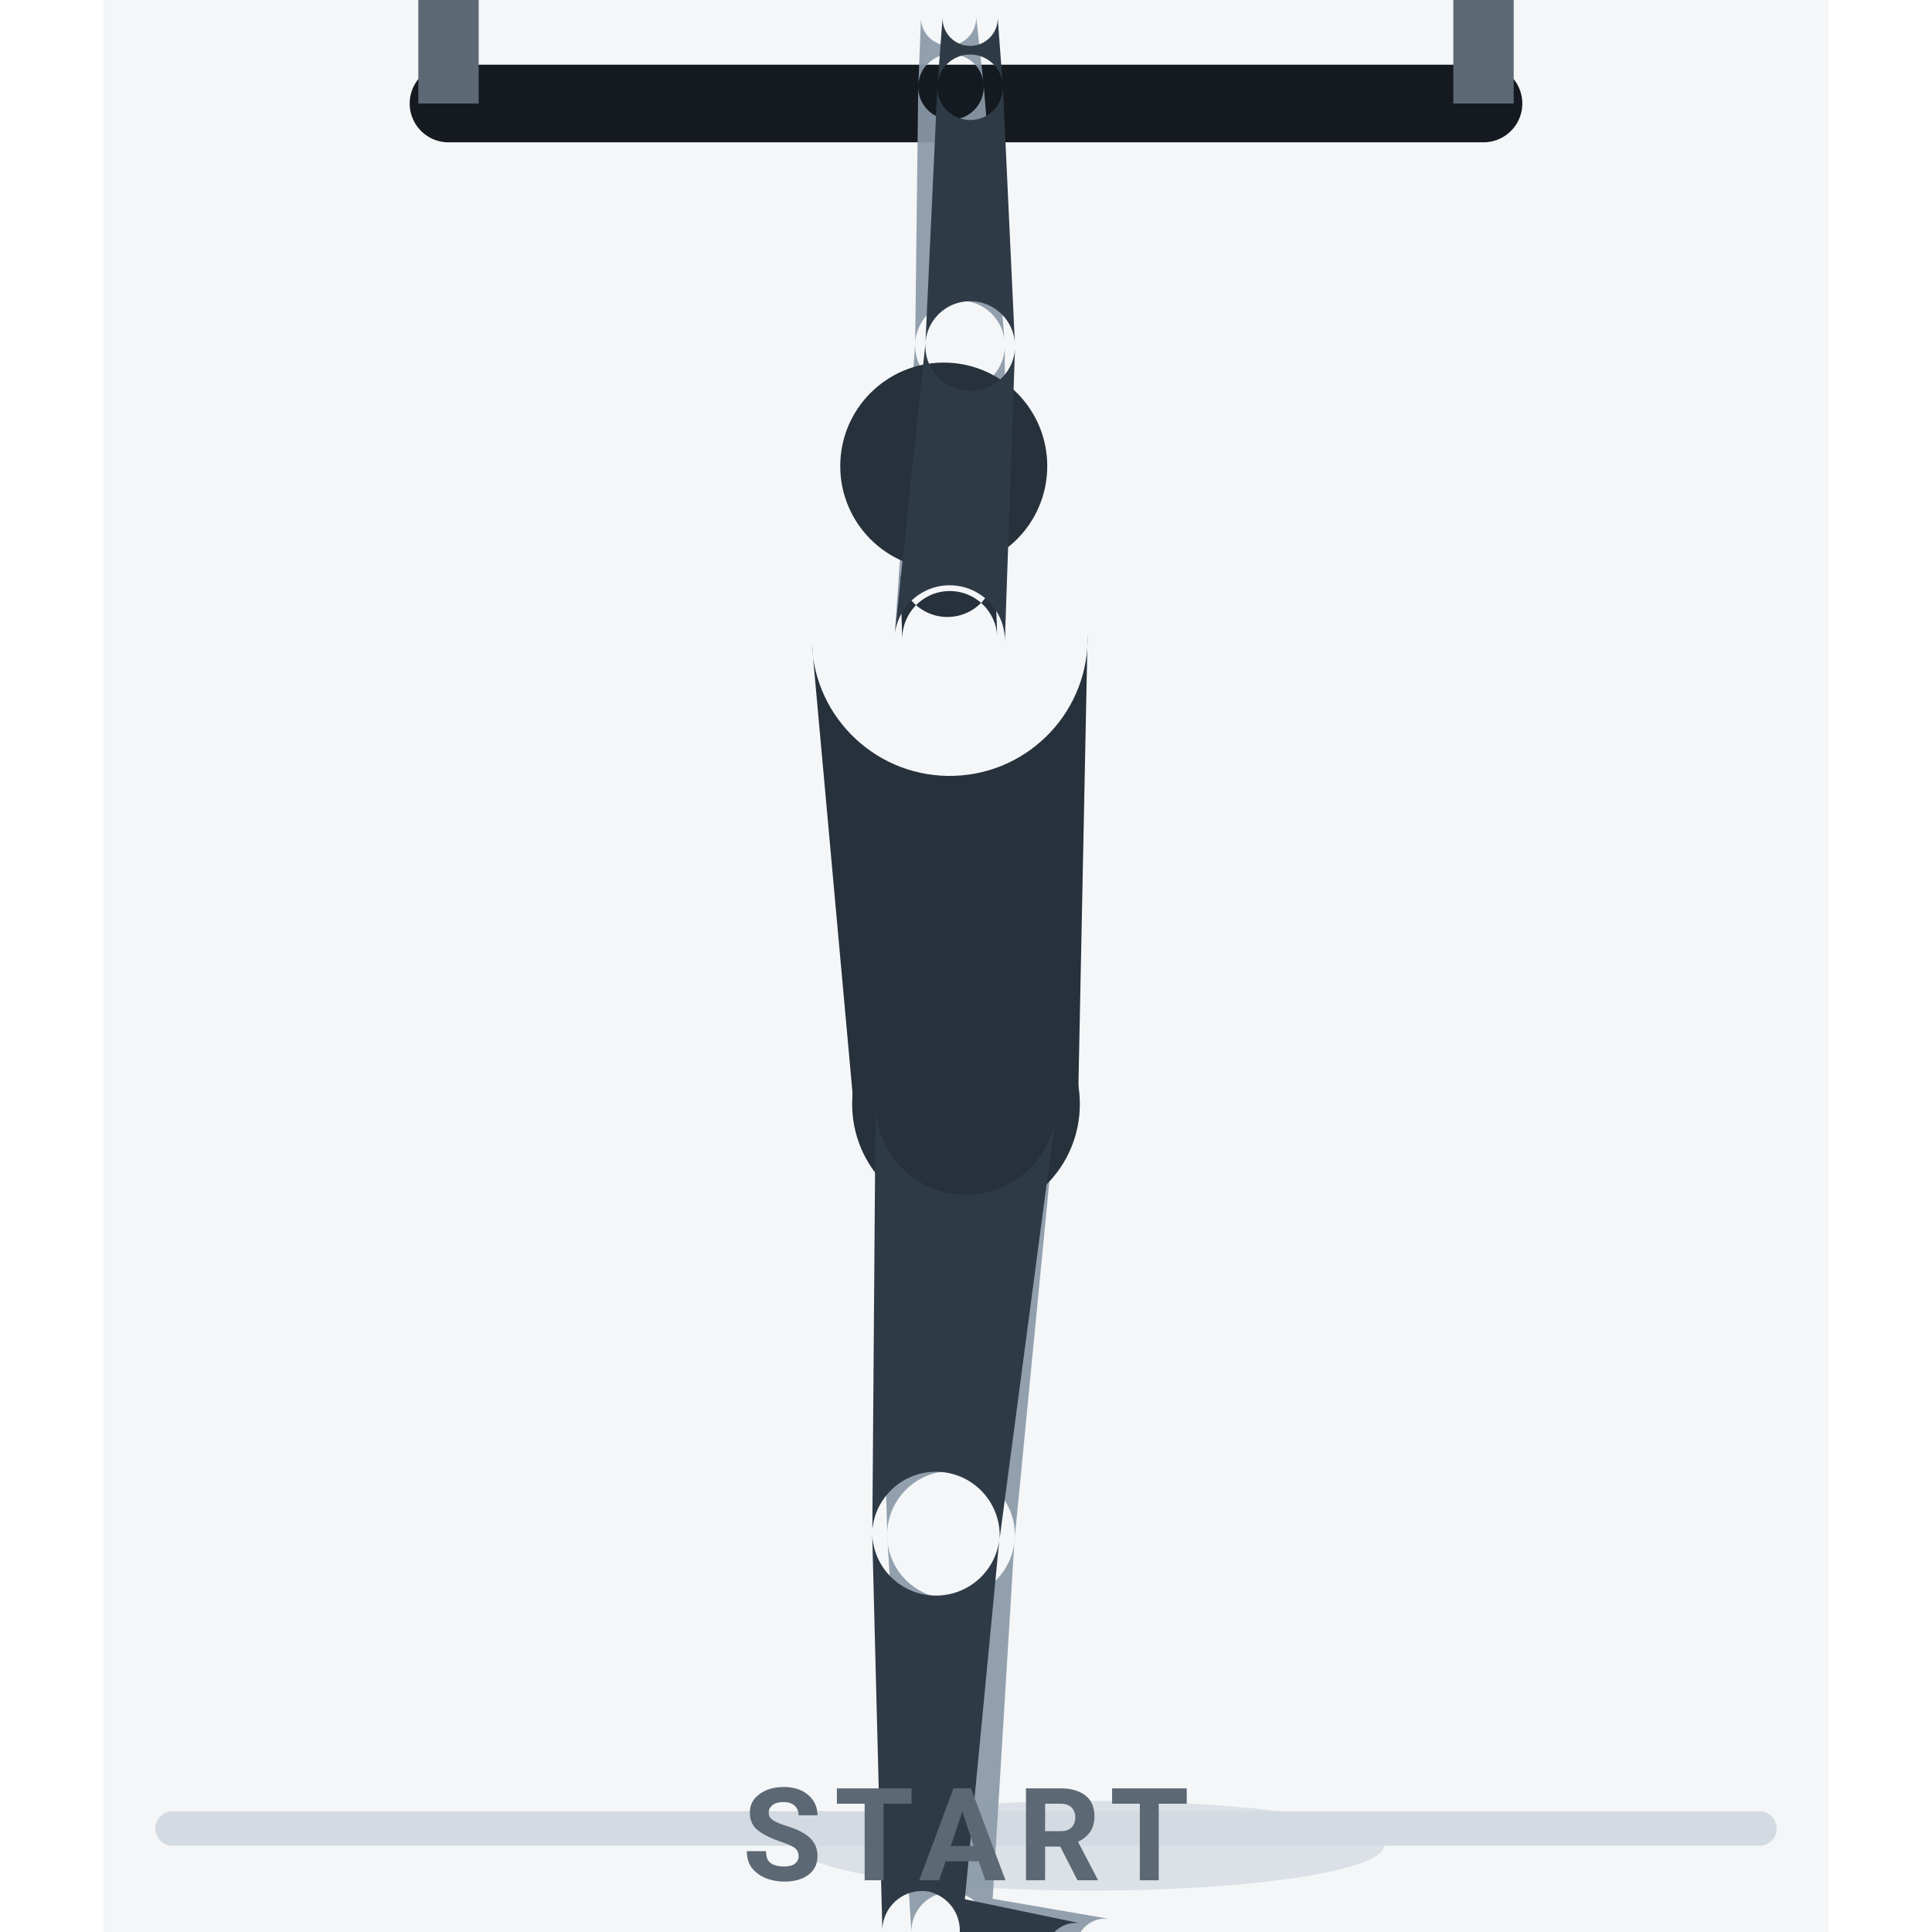
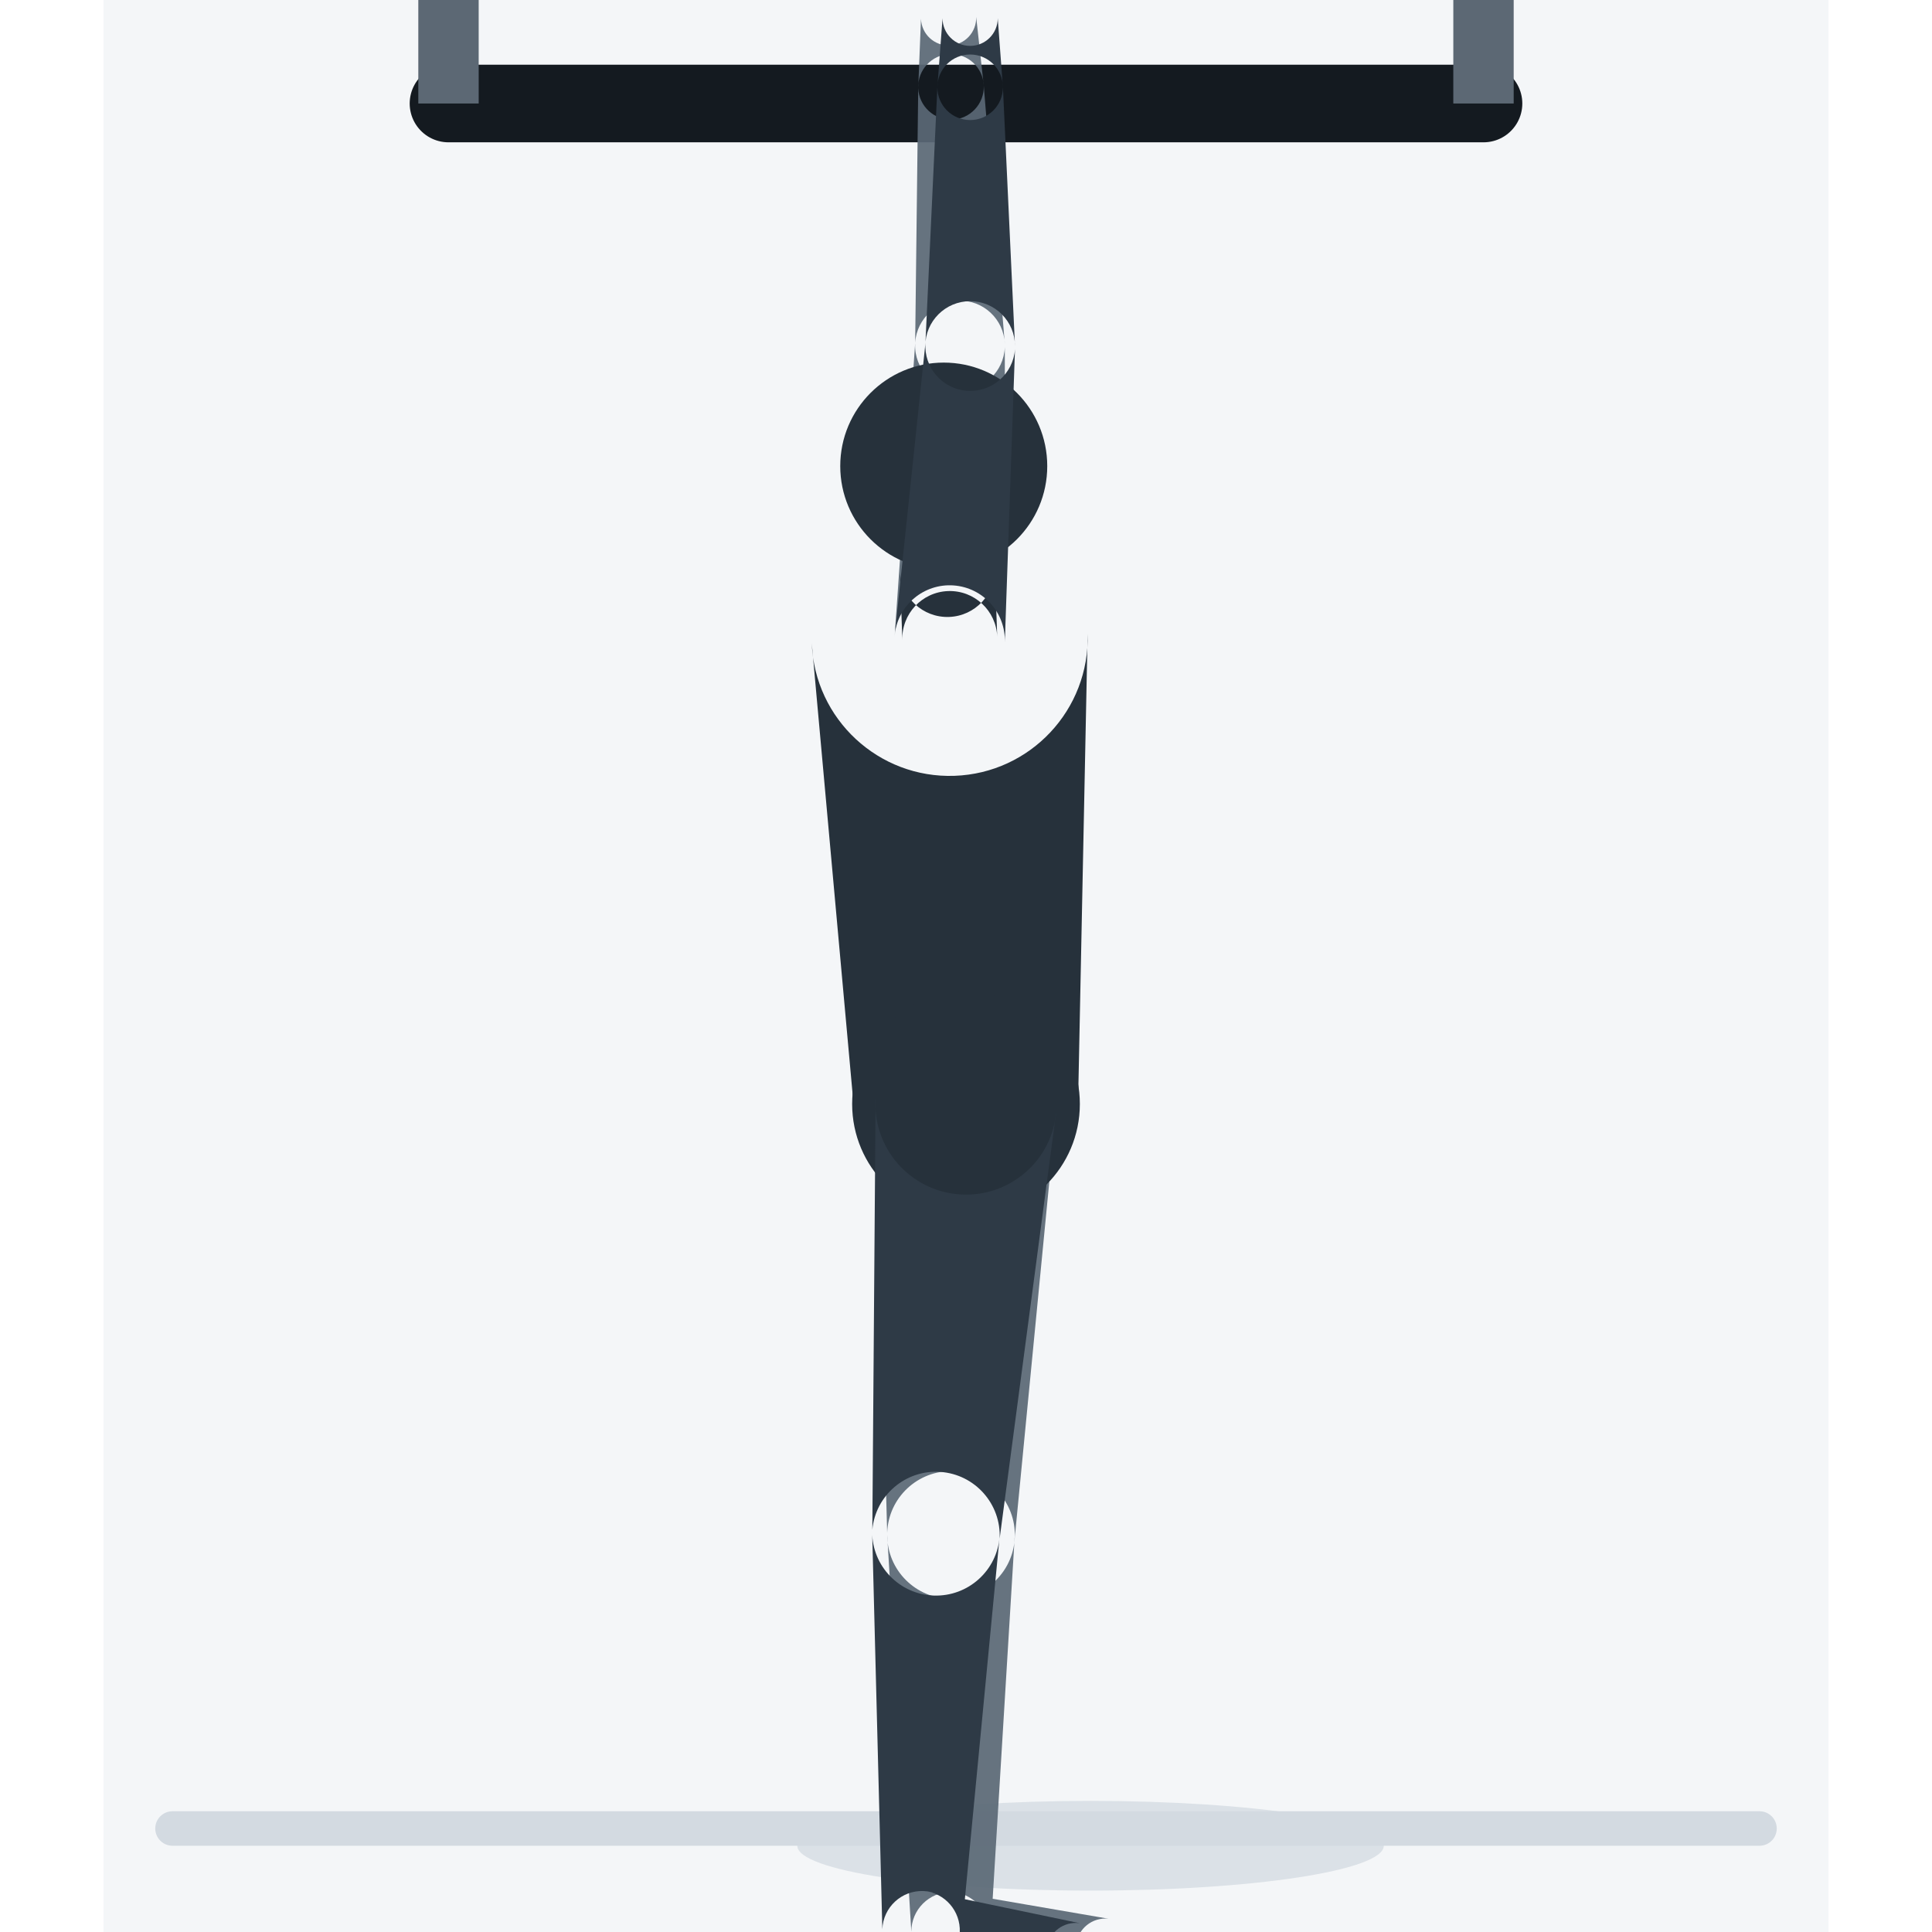
<svg xmlns="http://www.w3.org/2000/svg" viewBox="-50 -58 100 112" width="480" height="480" role="img" aria-label="Pull-Up — start position">
  <rect x="-50" y="-58" width="100" height="112" fill="#F4F6F8" />
  <ellipse cx="7.22" cy="49" rx="17" ry="2.6" fill="#D3DAE1" opacity="0.75" />
  <line x1="-46" y1="48" x2="46" y2="48" stroke="#D3DAE1" stroke-width="2" stroke-linecap="round" />
  <g>
    <line x1="-30" y1="-52" x2="30" y2="-52" stroke="#141A20" stroke-width="4.5" stroke-linecap="round" />
    <line x1="-30" y1="-52" x2="-30" y2="-64" stroke="#5C6874" stroke-width="3.5" />
    <line x1="30" y1="-52" x2="30" y2="-64" stroke="#5C6874" stroke-width="3.5" />
  </g>
  <g opacity="0.92">
-     <path d="M -5.25 5.82 L -4.57 30.86 A 3.7 3.7 0 0 1 2.83 31.11 L 5.25 6.18 A 5.25 5.25 0 0 1 -5.25 5.82 Z" fill="#8A99A8" />
-     <path d="M -4.57 30.98 L -3.17 53.98 A 2.3 2.3 0 0 1 1.43 53.98 L 2.83 30.98 A 3.7 3.7 0 0 1 -4.57 30.98 Z" fill="#8A99A8" />
-     <path d="M -1.11 56.27 L 7.9 56.62 A 1.7 1.7 0 0 1 8.26 53.23 L -0.63 51.7 A 2.3 2.3 0 0 1 -1.11 56.27 Z" fill="#8A99A8" />
-     <path d="M 2.26 -20.87 L 2.25 -37.88 A 2.6 2.6 0 0 1 -2.95 -38.06 L -4.14 -21.1 A 3.2 3.2 0 0 1 2.26 -20.87 Z" fill="#8A99A8" />
-     <path d="M 2.25 -38.06 L 1.03 -53.03 A 1.9 1.9 0 0 1 -2.77 -52.9 L -2.95 -37.88 A 2.6 2.6 0 0 1 2.25 -38.06 Z" fill="#8A99A8" />
-     <path d="M 1.03 -53.03 L 0.59 -57.02 A 1.6 1.6 0 0 1 -2.61 -56.91 L -2.77 -52.9 A 1.9 1.9 0 0 1 1.03 -53.03 Z" fill="#8A99A8" />
+     <path d="M -5.25 5.82 L -4.57 30.86 A 3.7 3.7 0 0 1 2.83 31.11 L 5.25 6.18 A 5.25 5.25 0 0 1 -5.25 5.82 Z" fill="#5A6875" />
+     <path d="M -4.57 30.98 L -3.17 53.98 A 2.3 2.3 0 0 1 1.43 53.98 L 2.83 30.98 A 3.7 3.7 0 0 1 -4.57 30.98 Z" fill="#5A6875" />
+     <path d="M -1.11 56.27 L 7.9 56.62 A 1.7 1.7 0 0 1 8.26 53.23 L -0.63 51.7 A 2.3 2.3 0 0 1 -1.11 56.27 Z" fill="#5A6875" />
+     <path d="M 2.26 -20.87 L 2.25 -37.88 A 2.6 2.6 0 0 1 -2.95 -38.06 L -4.14 -21.1 A 3.2 3.2 0 0 1 2.26 -20.87 Z" fill="#5A6875" />
+     <path d="M 2.25 -38.06 L 1.03 -53.03 A 1.9 1.9 0 0 1 -2.77 -52.9 L -2.95 -37.88 A 2.6 2.6 0 0 1 2.25 -38.06 Z" fill="#5A6875" />
+     <path d="M 1.03 -53.03 L 0.59 -57.02 A 1.6 1.6 0 0 1 -2.61 -56.91 L -2.77 -52.9 A 1.9 1.9 0 0 1 1.03 -53.03 Z" fill="#5A6875" />
  </g>
  <circle cx="0" cy="6" r="6.6" fill="#26313B" />
  <path d="M 6.5 5.77 L 7.05 -21.26 A 8 8 0 0 1 -8.94 -20.7 L -6.5 6.23 A 6.5 6.5 0 0 1 6.5 5.77 Z" fill="#26313B" />
  <path d="M 1.81 -21.08 L 1.67 -25.08 A 2.75 2.75 0 0 1 -3.83 -24.89 L -3.69 -20.89 A 2.75 2.75 0 0 1 1.81 -21.08 Z" fill="#26313B" />
  <circle cx="-1.29" cy="-30.98" r="6" fill="#26313B" />
  <path d="M -5.24 5.63 L -5.43 30.68 A 3.7 3.7 0 0 1 1.95 31.2 L 5.24 6.37 A 5.25 5.25 0 0 1 -5.24 5.63 Z" fill="#2E3A46" />
  <path d="M -5.44 30.81 L -4.85 53.84 A 2.3 2.3 0 0 1 -0.25 54.01 L 1.95 31.07 A 3.7 3.7 0 0 1 -5.44 30.81 Z" fill="#2E3A46" />
  <path d="M -2.87 56.2 L 6.13 56.86 A 1.7 1.7 0 0 1 6.6 53.49 L -2.23 51.65 A 2.3 2.3 0 0 1 -2.87 56.2 Z" fill="#2E3A46" />
  <path d="M 2.25 -20.76 L 2.84 -37.76 A 2.6 2.6 0 0 1 -2.35 -38.12 L -4.13 -21.21 A 3.2 3.2 0 0 1 2.25 -20.76 Z" fill="#2E3A46" />
  <path d="M 2.84 -37.94 L 2.14 -52.94 A 1.9 1.9 0 0 1 -1.66 -52.94 L -2.36 -37.94 A 2.6 2.6 0 0 1 2.84 -37.94 Z" fill="#2E3A46" />
  <path d="M 2.14 -52.94 L 1.84 -56.94 A 1.6 1.6 0 0 1 -1.36 -56.94 L -1.66 -52.94 A 1.9 1.9 0 0 1 2.14 -52.94 Z" fill="#2E3A46" />
-   <text x="0" y="51" text-anchor="middle" font-family="ui-sans-serif,system-ui,-apple-system,Segoe UI,Roboto,sans-serif" font-size="7.5" font-weight="700" letter-spacing="0.7" fill="#5C6874">START</text>
</svg>
